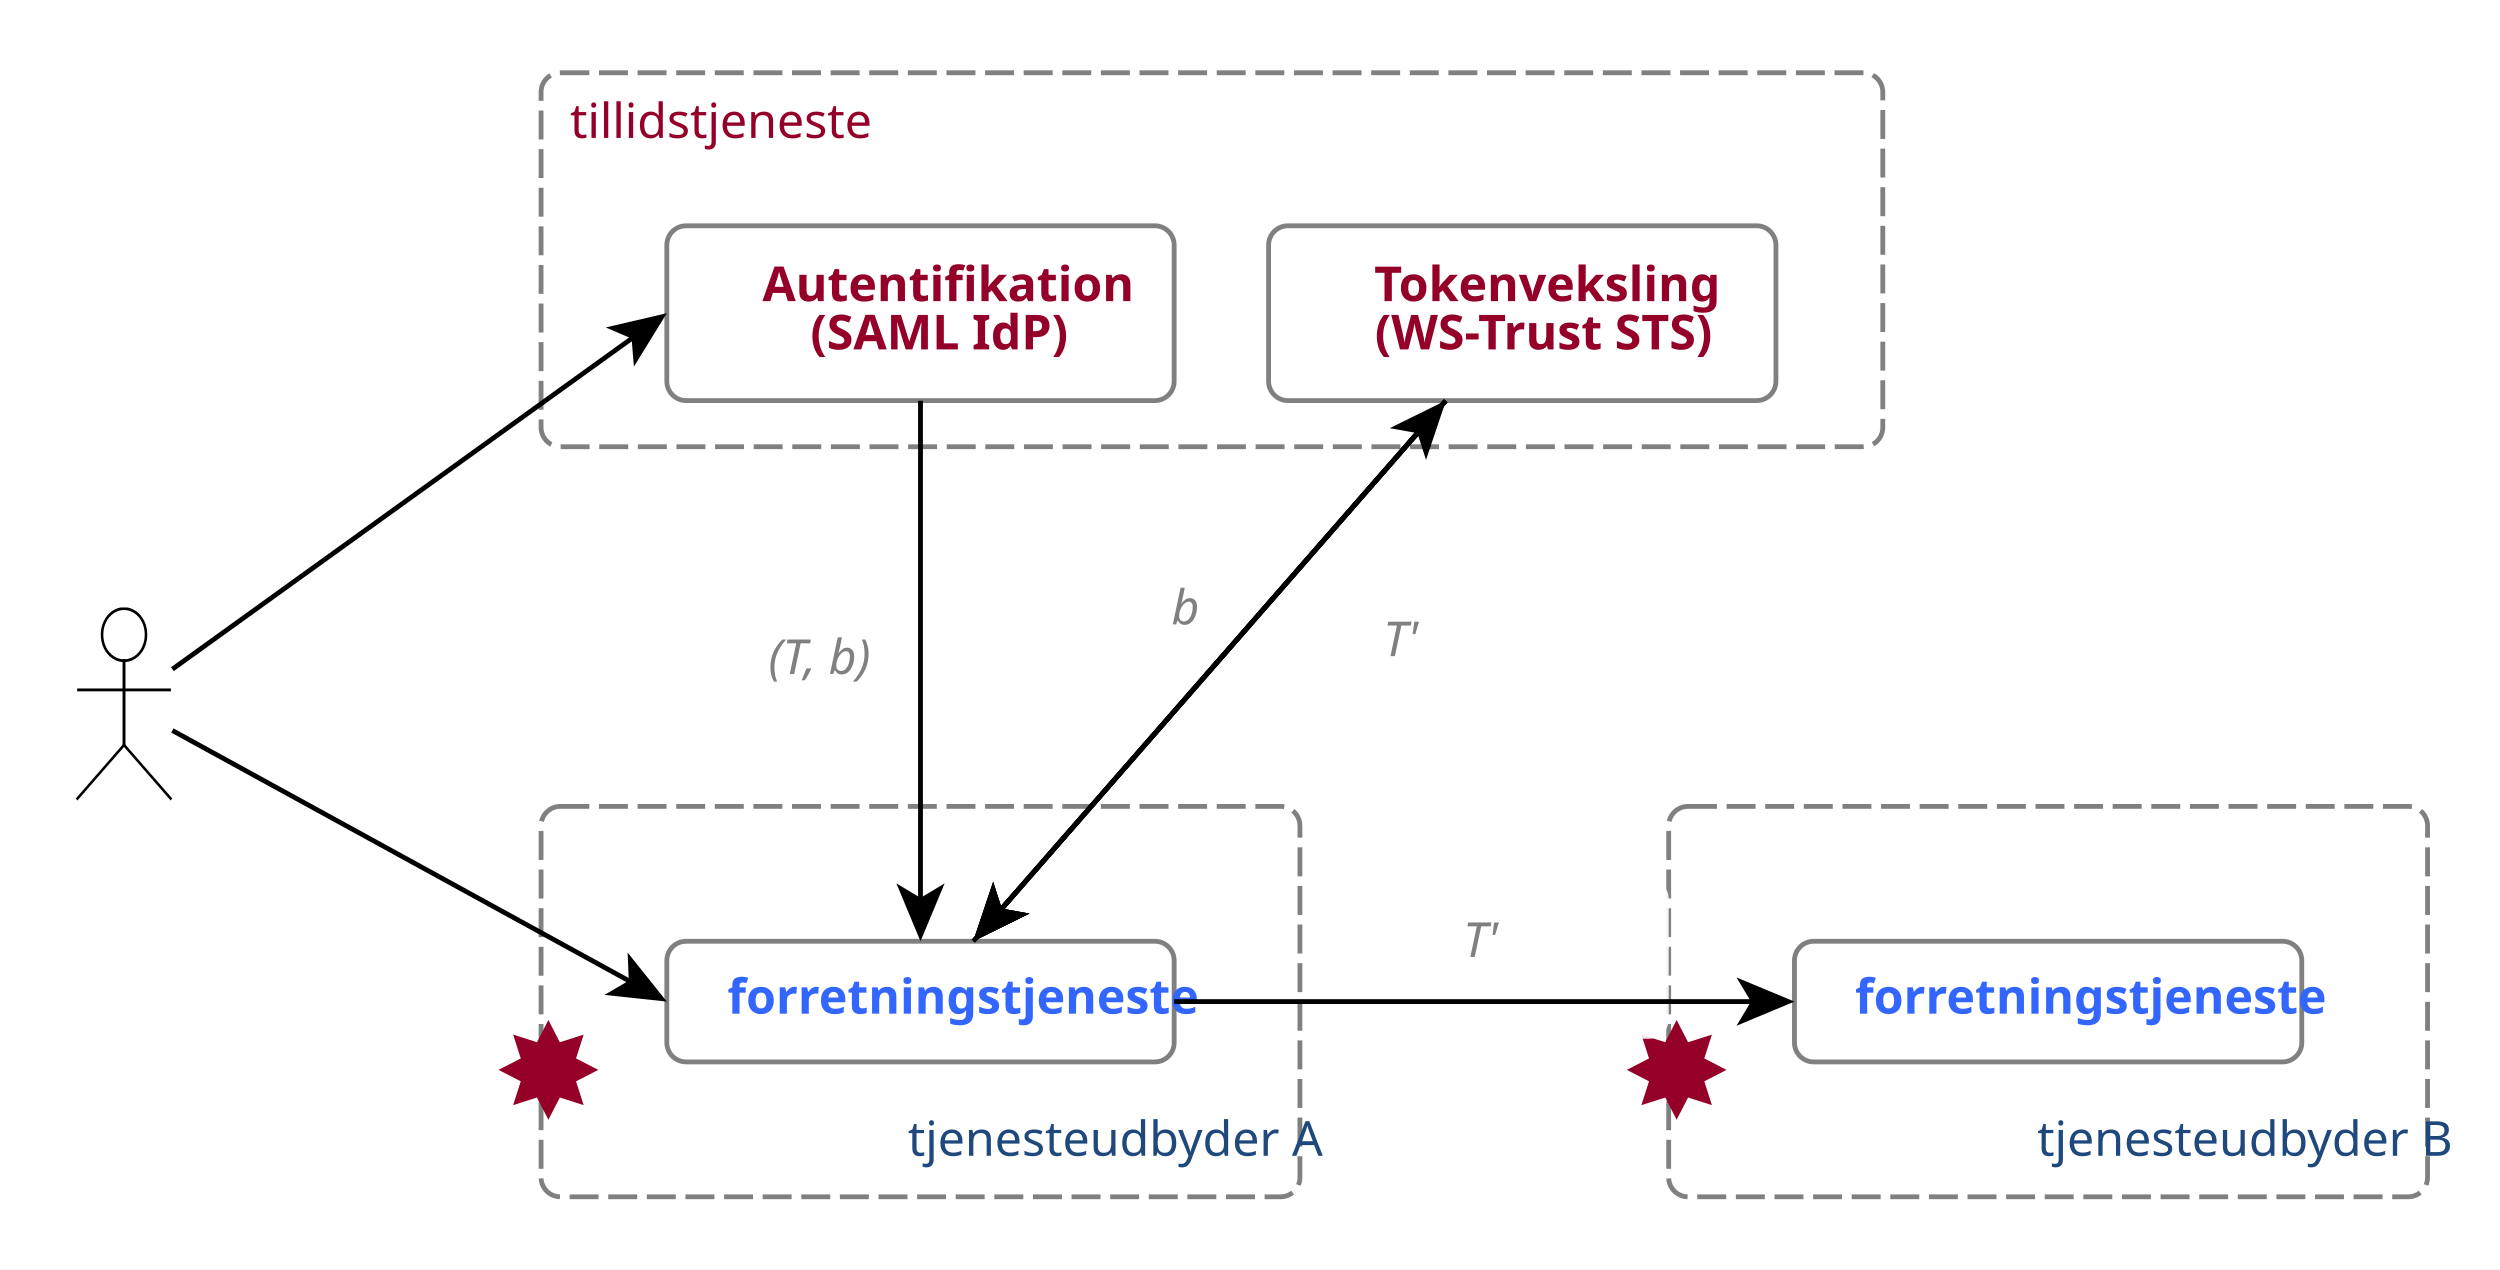
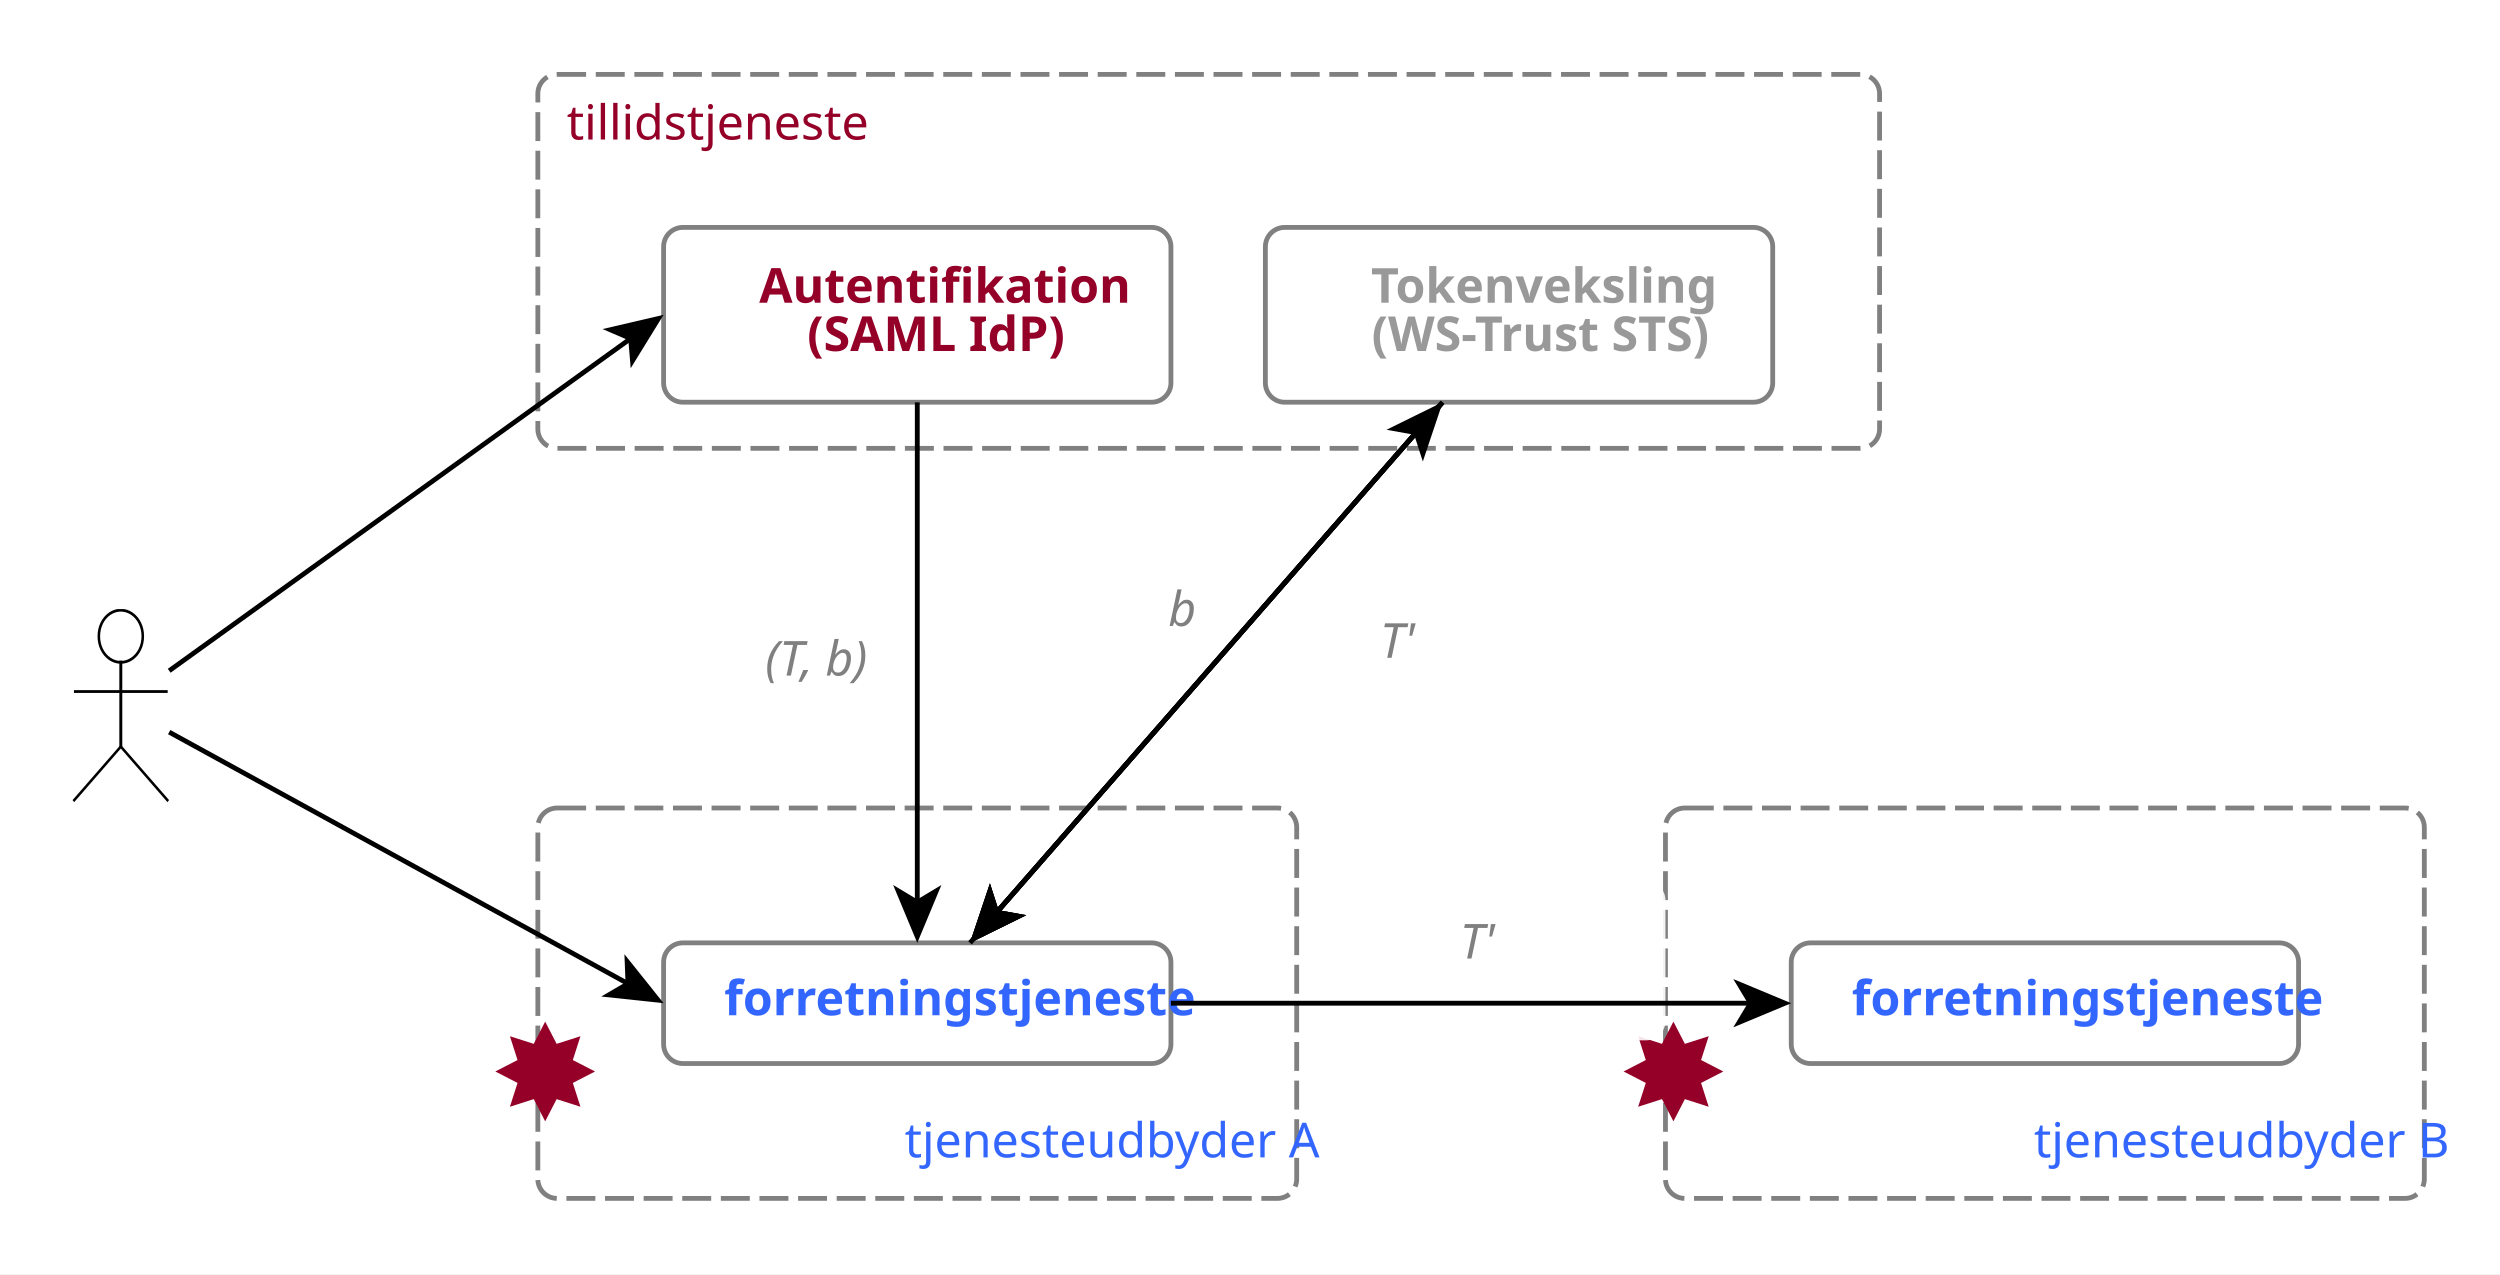
- <svg xmlns="http://www.w3.org/2000/svg" fill-opacity="1" color-rendering="auto" color-interpolation="auto" text-rendering="auto" stroke="black" stroke-linecap="square" width="518" stroke-miterlimit="10" shape-rendering="auto" stroke-opacity="1" fill="black" stroke-dasharray="none" font-weight="normal" stroke-width="1" height="263" font-family="'Dialog'" font-style="normal" stroke-linejoin="miter" font-size="12px" stroke-dashoffset="0" image-rendering="auto">
+ <svg xmlns="http://www.w3.org/2000/svg" fill-opacity="1" color-rendering="auto" color-interpolation="auto" text-rendering="auto" stroke="black" stroke-linecap="square" width="518" stroke-miterlimit="10" shape-rendering="auto" stroke-opacity="1" fill="black" stroke-dasharray="none" font-weight="normal" stroke-width="1" height="264" font-family="'Dialog'" font-style="normal" stroke-linejoin="miter" font-size="12px" stroke-dashoffset="0" image-rendering="auto">
  <defs id="genericDefs" />
  <g>
-     <g fill="white" text-rendering="geometricPrecision" shape-rendering="geometricPrecision" transform="translate(19,162)" stroke="white">
-       <rect x="-19" width="518" height="263" y="-162" clip-path="url(#clipPath2)" stroke="none" />
+     <g fill="white" text-rendering="geometricPrecision" shape-rendering="geometricPrecision" transform="translate(-10,1)" stroke="white">
+       <rect x="10" width="518" height="264" y="-1" clip-path="url(#clipPath2)" stroke="none" />
    </g>
-     <g stroke-linecap="butt" transform="matrix(1,0,0,1,19,162)" fill="gray" text-rendering="geometricPrecision" shape-rendering="geometricPrecision" stroke-dasharray="6,2" stroke="gray" stroke-miterlimit="1.45">
-       <rect x="93.108" y="5.085" clip-path="url(#clipPath2)" fill="none" width="157.235" rx="4" ry="4" height="80.889" />
+     <g stroke-linecap="butt" transform="matrix(1,0,0,1,-10,1)" fill="gray" text-rendering="geometricPrecision" shape-rendering="geometricPrecision" stroke-dasharray="6,2" stroke="gray" stroke-miterlimit="1.45">
+       <rect x="121.441" y="166.419" clip-path="url(#clipPath2)" fill="none" width="157.235" rx="4" ry="4" height="80.889" />
    </g>
-     <g stroke-linecap="butt" font-size="10px" transform="matrix(1,0,0,1,19,162)" fill="rgb(31,73,125)" text-rendering="geometricPrecision" font-family="'Calibri'" shape-rendering="geometricPrecision" stroke="rgb(31,73,125)" stroke-miterlimit="1.45">
-       <text x="169.109" xml:space="preserve" y="77.474" clip-path="url(#clipPath2)" stroke="none">tjenesteudbyder A</text>
+     <g stroke-linecap="butt" font-size="10px" transform="matrix(1,0,0,1,-10,1)" fill="rgb(51,102,255)" text-rendering="geometricPrecision" font-family="'Calibri'" shape-rendering="geometricPrecision" stroke="rgb(51,102,255)" stroke-miterlimit="1.45">
+       <text x="197.442" xml:space="preserve" y="238.807" clip-path="url(#clipPath2)" stroke="none">tjenesteudbyder A</text>
    </g>
-     <g stroke-linecap="butt" transform="matrix(1,0,0,1,19,162)" fill="gray" text-rendering="geometricPrecision" shape-rendering="geometricPrecision" stroke="gray" stroke-miterlimit="1.45">
-       <rect x="119.166" y="33.03" clip-path="url(#clipPath2)" fill="none" width="105.12" rx="4" ry="4" height="25" />
+     <g stroke-linecap="butt" transform="matrix(1,0,0,1,-10,1)" fill="gray" text-rendering="geometricPrecision" shape-rendering="geometricPrecision" stroke="gray" stroke-miterlimit="1.45">
+       <rect x="147.499" y="194.363" clip-path="url(#clipPath2)" fill="none" width="105.12" rx="4" ry="4" height="25" />
    </g>
-     <g stroke-linecap="butt" font-size="10px" transform="matrix(1,0,0,1,19,162)" fill="rgb(51,102,255)" text-rendering="geometricPrecision" font-family="'Calibri'" shape-rendering="geometricPrecision" stroke="rgb(51,102,255)" font-weight="bold" stroke-miterlimit="1.45">
-       <text x="131.718" xml:space="preserve" y="48.03" clip-path="url(#clipPath2)" stroke="none">forretningstjeneste</text>
+     <g stroke-linecap="butt" font-size="10px" transform="matrix(1,0,0,1,-10,1)" fill="rgb(51,102,255)" text-rendering="geometricPrecision" font-family="'Calibri'" shape-rendering="geometricPrecision" stroke="rgb(51,102,255)" font-weight="bold" stroke-miterlimit="1.45">
+       <text x="160.052" xml:space="preserve" y="209.363" clip-path="url(#clipPath2)" stroke="none">forretningstjeneste</text>
    </g>
-     <g text-rendering="geometricPrecision" shape-rendering="geometricPrecision" transform="matrix(0.4914,0,0,0.5809,15.6249,125.8668)">
+     <g text-rendering="geometricPrecision" shape-rendering="geometricPrecision" transform="matrix(0.4914,0,0,0.5809,14.9582,126.2002)">
      <g clip-path="url(#clipPath3)">
        <svg opacity="1" writing-mode="lr-tb" stop-color="rgb(0, 0, 0)" shape-rendering="auto" glyph-orientation-horizontal="0deg" color-profile="auto" lighting-color="rgb(255, 255, 255)" color="rgb(0, 0, 0)" font-weight="400" alignment-baseline="auto" font-style="normal" version="1.0" color-interpolation-filters="linearrgb" text-anchor="start" stroke-linecap="butt" color-interpolation="srgb" font-variant="normal" word-spacing="normal" fill-opacity="1" text-rendering="auto" clip-path="none" text-decoration="none" letter-spacing="normal" glyph-orientation-vertical="auto" display="inline" font-size-adjust="none" overflow="hidden" fill="rgb(0, 0, 0)" font-stretch="normal" stroke-dasharray="none" id="svg1.svg2" stroke-miterlimit="4" stop-opacity="1" color-rendering="auto" font-size="12" pointer-events="visiblepainted" mask="none" direction="ltr" baseline-shift="baseline" enable-background="accumulate" fill-rule="nonzero" image-rendering="auto" stroke-dashoffset="0" marker-end="none" width="41" clip="auto" cursor="auto" stroke="none" filter="none" visibility="visible" kerning="auto" stroke-width="1" font-family="&quot;Arial&quot;,&quot;Helvetica&quot;,sans-serif" flood-opacity="1" clip-rule="nonzero" src="none" height="68.997" unicode-bidi="normal" stroke-linejoin="miter" stroke-opacity="1" flood-color="rgb(0, 0, 0)" dominant-baseline="auto" marker-start="none" marker-mid="none">
          <defs id="svg1.defs4">
            <clipPath clipPathUnits="userSpaceOnUse" id="clipPath1">
-               <path d="M0 0 L518 0 L518 263 L0 263 L0 0 Z" />
+               <path d="M0 0 L518 0 L518 264 L0 264 L0 0 Z" />
            </clipPath>
            <clipPath clipPathUnits="userSpaceOnUse" id="clipPath2">
-               <path d="M-19 -162 L499 -162 L499 101 L-19 101 L-19 -162 Z" />
+               <path d="M10 -1 L528 -1 L528 263 L10 263 L10 -1 Z" />
            </clipPath>
            <clipPath clipPathUnits="userSpaceOnUse" id="clipPath3">
-               <path d="M-31.794 -216.667 L1022.26 -216.667 L1022.26 236.061 L-31.794 236.061 L-31.794 -216.667 Z" />
+               <path d="M-30.438 -217.241 L1023.616 -217.241 L1023.616 237.208 L-30.438 237.208 L-30.438 -217.241 Z" />
            </clipPath>
          </defs>
          <g id="svg1.layer1" transform="translate(-29.5,-42.95948)">
            <a id="svg1.a3142" transform="matrix(1.087391,0,0,1,-4.4742,0)">
              <path transform="translate(11.58689,5.290899)" style="fill:none;fill-rule:evenodd;stroke:#000000;stroke-width:1px;stroke-linecap:butt;stroke-linejoin:miter;stroke-opacity:1" id="svg1.path2160" d="M 47.029 47.37 A 8.52 9.201 0 1 1  29.99,47.37 A 8.52 9.201 0 1 1  47.029 47.37 z" />
            </a>
            <path style="fill:none" d="M 47.711 48.392 A 3.749 0 0 1 1  40.213,48.392 A 3.749 0 0 1 1  47.711 48.392 z" id="svg1.path3134" />
            <path style="fill:none;fill-rule:evenodd;stroke:#000000;stroke-width:1.243px;stroke-linecap:butt;stroke-linejoin:miter;stroke-opacity:1" d="M 50,61.337 C 50,91.363 50,92.248 50,92.248" id="svg1.path3136" />
            <path style="fill:none;fill-rule:evenodd;stroke:#000000;stroke-width:1px;stroke-linecap:butt;stroke-linejoin:miter;stroke-opacity:1" d="M 69.761,72.362 C 69.761,72.362 69.761,72.362 50.239,72.362 C 30.239,72.362 30.239,72.362 30.239,72.362 L 30.239,72.362" id="svg1.path3138" />
            <path style="fill:none;fill-rule:evenodd;stroke:#000000;stroke-width:1px;stroke-linecap:butt;stroke-linejoin:miter;stroke-opacity:1" d="M 30,111.457 C 30,111.457 30,111.457 50,92.014 C 70,111.457 70,111.457 70,111.457" id="svg1.path3140" />
          </g>
        </svg>
      </g>
    </g>
-     <g stroke-linecap="butt" transform="matrix(1,0,0,1,19,162)" fill="gray" text-rendering="geometricPrecision" shape-rendering="geometricPrecision" stroke-dasharray="6,2" stroke="gray" stroke-miterlimit="1.45">
-       <rect x="326.752" y="5.085" clip-path="url(#clipPath2)" fill="none" width="157.235" rx="4" ry="4" height="80.889" />
+     <g stroke-linecap="butt" transform="matrix(1,0,0,1,-10,1)" fill="gray" text-rendering="geometricPrecision" shape-rendering="geometricPrecision" stroke-dasharray="6,2" stroke="gray" stroke-miterlimit="1.45">
+       <rect x="355.085" y="166.419" clip-path="url(#clipPath2)" fill="none" width="157.235" rx="4" ry="4" height="80.889" />
    </g>
-     <g stroke-linecap="butt" font-size="10px" transform="matrix(1,0,0,1,19,162)" fill="rgb(31,73,125)" text-rendering="geometricPrecision" font-family="'Calibri'" shape-rendering="geometricPrecision" stroke="rgb(31,73,125)" stroke-miterlimit="1.45">
-       <text x="403.099" xml:space="preserve" y="77.474" clip-path="url(#clipPath2)" stroke="none">tjenesteudbyder B</text>
+     <g stroke-linecap="butt" font-size="10px" transform="matrix(1,0,0,1,-10,1)" fill="rgb(51,102,255)" text-rendering="geometricPrecision" font-family="'Calibri'" shape-rendering="geometricPrecision" stroke="rgb(51,102,255)" stroke-miterlimit="1.45">
+       <text x="431.432" xml:space="preserve" y="238.807" clip-path="url(#clipPath2)" stroke="none">tjenesteudbyder B</text>
    </g>
-     <g stroke-linecap="butt" transform="matrix(1,0,0,1,19,162)" fill="gray" text-rendering="geometricPrecision" shape-rendering="geometricPrecision" stroke="gray" stroke-miterlimit="1.45">
-       <rect x="352.81" y="33.03" clip-path="url(#clipPath2)" fill="none" width="105.12" rx="4" ry="4" height="25" />
+     <g stroke-linecap="butt" transform="matrix(1,0,0,1,-10,1)" fill="gray" text-rendering="geometricPrecision" shape-rendering="geometricPrecision" stroke="gray" stroke-miterlimit="1.45">
+       <rect x="381.143" y="194.363" clip-path="url(#clipPath2)" fill="none" width="105.12" rx="4" ry="4" height="25" />
    </g>
-     <g stroke-linecap="butt" font-size="10px" transform="matrix(1,0,0,1,19,162)" fill="rgb(51,102,255)" text-rendering="geometricPrecision" font-family="'Calibri'" shape-rendering="geometricPrecision" stroke="rgb(51,102,255)" font-weight="bold" stroke-miterlimit="1.45">
-       <text x="365.362" xml:space="preserve" y="48.03" clip-path="url(#clipPath2)" stroke="none">forretningstjeneste</text>
+     <g stroke-linecap="butt" font-size="10px" transform="matrix(1,0,0,1,-10,1)" fill="rgb(51,102,255)" text-rendering="geometricPrecision" font-family="'Calibri'" shape-rendering="geometricPrecision" stroke="rgb(51,102,255)" font-weight="bold" stroke-miterlimit="1.45">
+       <text x="393.695" xml:space="preserve" y="209.363" clip-path="url(#clipPath2)" stroke="none">forretningstjeneste</text>
    </g>
-     <g fill="rgb(148,0,39)" text-rendering="geometricPrecision" shape-rendering="geometricPrecision" transform="matrix(1,0,0,1,19,162)" stroke="rgb(148,0,39)">
-       <path d="M94.627 70.011 L97 65.406 L101.933 66.985 L100.355 62.051 L104.96 59.679 L100.355 57.306 L101.933 52.373 L97 53.951 L94.627 49.346 L92.255 53.951 L87.322 52.373 L88.9 57.306 L84.295 59.679 L88.9 62.051 L87.322 66.985 L92.255 65.406 Z" fill-rule="evenodd" clip-path="url(#clipPath2)" stroke="none" />
-       <path d="M328.401 70.011 L330.773 65.406 L335.707 66.985 L334.128 62.051 L338.733 59.679 L334.128 57.306 L335.707 52.373 L330.773 53.951 L328.401 49.346 L326.029 53.951 L321.095 52.373 L322.673 57.306 L318.069 59.679 L322.673 62.051 L321.095 66.985 L326.029 65.406 Z" clip-path="url(#clipPath2)" fill-rule="evenodd" stroke="none" />
+     <g fill="rgb(148,0,39)" text-rendering="geometricPrecision" shape-rendering="geometricPrecision" transform="matrix(1,0,0,1,-10,1)" stroke="rgb(148,0,39)">
+       <path d="M122.961 231.344 L125.333 226.739 L130.267 228.318 L128.688 223.384 L133.293 221.012 L128.688 218.64 L130.267 213.706 L125.333 215.285 L122.961 210.68 L120.588 215.285 L115.655 213.706 L117.233 218.64 L112.629 221.012 L117.233 223.384 L115.655 228.318 L120.588 226.739 Z" fill-rule="evenodd" clip-path="url(#clipPath2)" stroke="none" />
+       <path d="M356.734 231.344 L359.106 226.739 L364.04 228.318 L362.462 223.384 L367.066 221.012 L362.462 218.64 L364.04 213.706 L359.106 215.285 L356.734 210.68 L354.362 215.285 L349.428 213.706 L351.007 218.64 L346.402 221.012 L351.007 223.384 L349.428 228.318 L354.362 226.739 Z" clip-path="url(#clipPath2)" fill-rule="evenodd" stroke="none" />
    </g>
-     <g stroke-linecap="butt" transform="matrix(1,0,0,1,19,162)" fill="gray" text-rendering="geometricPrecision" shape-rendering="geometricPrecision" stroke-dasharray="6,2" stroke="gray" stroke-miterlimit="1.45">
-       <rect x="93.108" y="-146.921" clip-path="url(#clipPath2)" fill="none" width="278.007" rx="4" ry="4" height="77.481" />
+     <g stroke-linecap="butt" transform="matrix(1,0,0,1,-10,1)" fill="gray" text-rendering="geometricPrecision" shape-rendering="geometricPrecision" stroke-dasharray="6,2" stroke="gray" stroke-miterlimit="1.45">
+       <rect x="121.441" y="14.413" clip-path="url(#clipPath2)" fill="none" width="278.007" rx="4" ry="4" height="77.481" />
    </g>
-     <g stroke-linecap="butt" font-size="10px" transform="matrix(1,0,0,1,19,162)" fill="rgb(148,0,39)" text-rendering="geometricPrecision" font-family="'Calibri'" shape-rendering="geometricPrecision" stroke="rgb(148,0,39)" stroke-miterlimit="1.45">
-       <text x="99.108" xml:space="preserve" y="-133.421" clip-path="url(#clipPath2)" stroke="none">tillidstjeneste </text>
+     <g stroke-linecap="butt" font-size="10px" transform="matrix(1,0,0,1,-10,1)" fill="rgb(148,0,39)" text-rendering="geometricPrecision" font-family="'Calibri'" shape-rendering="geometricPrecision" stroke="rgb(148,0,39)" stroke-miterlimit="1.45">
+       <text x="127.441" xml:space="preserve" y="27.913" clip-path="url(#clipPath2)" stroke="none">tillidstjeneste </text>
    </g>
-     <g fill="white" text-rendering="geometricPrecision" shape-rendering="geometricPrecision" transform="matrix(1,0,0,1,19,162)" stroke="white">
-       <rect x="119.166" y="-115.217" clip-path="url(#clipPath2)" width="105.12" rx="4" ry="4" height="36.219" stroke="none" />
+     <g fill="white" text-rendering="geometricPrecision" shape-rendering="geometricPrecision" transform="matrix(1,0,0,1,-10,1)" stroke="white">
+       <rect x="147.499" y="46.117" clip-path="url(#clipPath2)" width="105.12" rx="4" ry="4" height="36.219" stroke="none" />
    </g>
-     <g stroke-linecap="butt" transform="matrix(1,0,0,1,19,162)" fill="gray" text-rendering="geometricPrecision" shape-rendering="geometricPrecision" stroke="gray" stroke-miterlimit="1.45">
-       <rect x="119.166" y="-115.217" clip-path="url(#clipPath2)" fill="none" width="105.12" rx="4" ry="4" height="36.219" />
+     <g stroke-linecap="butt" transform="matrix(1,0,0,1,-10,1)" fill="gray" text-rendering="geometricPrecision" shape-rendering="geometricPrecision" stroke="gray" stroke-miterlimit="1.45">
+       <rect x="147.499" y="46.117" clip-path="url(#clipPath2)" fill="none" width="105.12" rx="4" ry="4" height="36.219" />
    </g>
-     <g stroke-linecap="butt" font-size="10px" transform="matrix(1,0,0,1,19,162)" fill="rgb(148,0,39)" text-rendering="geometricPrecision" font-family="'Calibri'" shape-rendering="geometricPrecision" stroke="rgb(148,0,39)" font-weight="bold" stroke-miterlimit="1.45">
-       <text x="138.976" xml:space="preserve" y="-99.607" clip-path="url(#clipPath2)" stroke="none">Autentifikation </text>
-       <text x="148.925" xml:space="preserve" y="-89.607" clip-path="url(#clipPath2)" stroke="none">(SAML IdP)</text>
+     <g stroke-linecap="butt" font-size="10px" transform="matrix(1,0,0,1,-10,1)" fill="rgb(148,0,39)" text-rendering="geometricPrecision" font-family="'Calibri'" shape-rendering="geometricPrecision" stroke="rgb(148,0,39)" font-weight="bold" stroke-miterlimit="1.45">
+       <text x="167.31" xml:space="preserve" y="61.726" clip-path="url(#clipPath2)" stroke="none">Autentifikation </text>
+       <text x="177.259" xml:space="preserve" y="71.726" clip-path="url(#clipPath2)" stroke="none">(SAML IdP)</text>
    </g>
-     <g fill="white" text-rendering="geometricPrecision" shape-rendering="geometricPrecision" transform="matrix(1,0,0,1,19,162)" stroke="white">
-       <rect x="243.853" y="-115.217" clip-path="url(#clipPath2)" width="105.12" rx="4" ry="4" height="36.219" stroke="none" />
+     <g fill="white" text-rendering="geometricPrecision" shape-rendering="geometricPrecision" transform="matrix(1,0,0,1,-10,1)" stroke="white">
+       <rect x="272.186" y="46.117" clip-path="url(#clipPath2)" width="105.12" rx="4" ry="4" height="36.219" stroke="none" />
    </g>
-     <g stroke-linecap="butt" transform="matrix(1,0,0,1,19,162)" fill="gray" text-rendering="geometricPrecision" shape-rendering="geometricPrecision" stroke="gray" stroke-miterlimit="1.45">
-       <rect x="243.853" y="-115.217" clip-path="url(#clipPath2)" fill="none" width="105.12" rx="4" ry="4" height="36.219" />
+     <g stroke-linecap="butt" transform="matrix(1,0,0,1,-10,1)" fill="gray" text-rendering="geometricPrecision" shape-rendering="geometricPrecision" stroke="gray" stroke-miterlimit="1.45">
+       <rect x="272.186" y="46.117" clip-path="url(#clipPath2)" fill="none" width="105.12" rx="4" ry="4" height="36.219" />
    </g>
-     <g stroke-linecap="butt" font-size="10px" transform="matrix(1,0,0,1,19,162)" fill="rgb(148,0,39)" text-rendering="geometricPrecision" font-family="'Calibri'" shape-rendering="geometricPrecision" stroke="rgb(148,0,39)" font-weight="bold" stroke-miterlimit="1.45">
-       <text x="265.731" xml:space="preserve" y="-99.607" clip-path="url(#clipPath2)" stroke="none">Tokenveksling </text>
-       <text x="265.875" xml:space="preserve" y="-89.607" clip-path="url(#clipPath2)" stroke="none">(WS-Trust STS)</text>
+     <g stroke-linecap="butt" font-size="10px" transform="matrix(1,0,0,1,-10,1)" fill="rgb(153,153,153)" text-rendering="geometricPrecision" font-family="'Calibri'" shape-rendering="geometricPrecision" stroke="rgb(153,153,153)" font-weight="bold" stroke-miterlimit="1.45">
+       <text x="294.065" xml:space="preserve" y="61.726" clip-path="url(#clipPath2)" stroke="none">Tokenveksling </text>
+       <text x="294.209" xml:space="preserve" y="71.726" clip-path="url(#clipPath2)" stroke="none">(WS-Trust STS)</text>
    </g>
-     <g transform="matrix(1,0,0,1,19,162)" fill-opacity="0.902" fill="rgb(255,255,255)" text-rendering="geometricPrecision" shape-rendering="geometricPrecision" stroke="rgb(255,255,255)" stroke-opacity="0.902">
-       <rect x="119.166" y="-42.781" clip-path="url(#clipPath2)" width="66" rx="4" ry="4" height="33" stroke="none" />
+     <g transform="matrix(1,0,0,1,-10,1)" fill-opacity="0.902" fill="rgb(255,255,255)" text-rendering="geometricPrecision" shape-rendering="geometricPrecision" stroke="rgb(255,255,255)" stroke-opacity="0.902">
+       <rect x="147.499" y="118.552" clip-path="url(#clipPath2)" width="66" rx="4" ry="4" height="33" stroke="none" />
    </g>
-     <g stroke-linecap="butt" font-size="10px" transform="matrix(1,0,0,1,19,162)" fill="gray" text-rendering="geometricPrecision" shape-rendering="geometricPrecision" font-style="italic" stroke="gray" stroke-miterlimit="1.45">
-       <text x="140.222" xml:space="preserve" y="-22.353" clip-path="url(#clipPath2)" stroke="none">(T, b)</text>
+     <g stroke-linecap="butt" font-size="10px" transform="matrix(1,0,0,1,-10,1)" fill="gray" text-rendering="geometricPrecision" shape-rendering="geometricPrecision" font-style="italic" stroke="gray" stroke-miterlimit="1.45">
+       <text x="168.556" xml:space="preserve" y="138.98" clip-path="url(#clipPath2)" stroke="none">(T, b)</text>
    </g>
-     <g transform="matrix(1,0,0,1,19,162)" fill-opacity="0.902" fill="rgb(255,255,255)" text-rendering="geometricPrecision" shape-rendering="geometricPrecision" stroke="rgb(255,255,255)" stroke-opacity="0.902">
-       <rect x="199.112" y="-48.677" clip-path="url(#clipPath2)" width="66" rx="4" ry="4" height="33" stroke="none" />
+     <g transform="matrix(1,0,0,1,-10,1)" fill-opacity="0.902" fill="rgb(255,255,255)" text-rendering="geometricPrecision" shape-rendering="geometricPrecision" stroke="rgb(255,255,255)" stroke-opacity="0.902">
+       <rect x="227.445" y="112.656" clip-path="url(#clipPath2)" width="66" rx="4" ry="4" height="33" stroke="none" />
    </g>
-     <g stroke-linecap="butt" font-size="10px" transform="matrix(1,0,0,1,19,162)" fill="gray" text-rendering="geometricPrecision" shape-rendering="geometricPrecision" font-style="italic" stroke="gray" stroke-miterlimit="1.45">
-       <text x="223.727" xml:space="preserve" y="-32.623" clip-path="url(#clipPath2)" stroke="none">b</text>
+     <g stroke-linecap="butt" font-size="10px" transform="matrix(1,0,0,1,-10,1)" fill="gray" text-rendering="geometricPrecision" shape-rendering="geometricPrecision" font-style="italic" stroke="gray" stroke-miterlimit="1.45">
+       <text x="252.061" xml:space="preserve" y="128.71" clip-path="url(#clipPath2)" stroke="none">b</text>
    </g>
-     <g transform="matrix(1,0,0,1,19,162)" fill-opacity="0.902" fill="rgb(255,255,255)" text-rendering="geometricPrecision" shape-rendering="geometricPrecision" stroke="rgb(255,255,255)" stroke-opacity="0.902">
-       <rect x="238.598" y="-29.97" clip-path="url(#clipPath2)" width="66" rx="4" ry="4" height="33" stroke="none" />
+     <g transform="matrix(1,0,0,1,-10,1)" fill-opacity="0.902" fill="rgb(255,255,255)" text-rendering="geometricPrecision" shape-rendering="geometricPrecision" stroke="rgb(255,255,255)" stroke-opacity="0.902">
+       <rect x="266.931" y="131.363" clip-path="url(#clipPath2)" width="66" rx="4" ry="4" height="33" stroke="none" />
    </g>
-     <g stroke-linecap="butt" font-size="10px" transform="matrix(1,0,0,1,19,162)" fill="gray" text-rendering="geometricPrecision" shape-rendering="geometricPrecision" font-style="italic" stroke="gray" stroke-miterlimit="1.45">
-       <text x="267.589" xml:space="preserve" y="-26.042" clip-path="url(#clipPath2)" stroke="none">T'</text>
+     <g stroke-linecap="butt" font-size="10px" transform="matrix(1,0,0,1,-10,1)" fill="gray" text-rendering="geometricPrecision" shape-rendering="geometricPrecision" font-style="italic" stroke="gray" stroke-miterlimit="1.45">
+       <text x="295.922" xml:space="preserve" y="135.291" clip-path="url(#clipPath2)" stroke="none">T'</text>
    </g>
-     <g transform="matrix(1,0,0,1,19,162)" fill-opacity="0.902" fill="rgb(255,255,255)" text-rendering="geometricPrecision" shape-rendering="geometricPrecision" stroke="rgb(255,255,255)" stroke-opacity="0.902">
-       <rect x="260.752" y="20.219" clip-path="url(#clipPath2)" width="66" rx="4" ry="4" height="33" stroke="none" />
+     <g transform="matrix(1,0,0,1,-10,1)" fill-opacity="0.902" fill="rgb(255,255,255)" text-rendering="geometricPrecision" shape-rendering="geometricPrecision" stroke="rgb(255,255,255)" stroke-opacity="0.902">
+       <rect x="289.085" y="181.552" clip-path="url(#clipPath2)" width="66" rx="4" ry="4" height="33" stroke="none" />
    </g>
-     <g stroke-linecap="butt" font-size="10px" transform="matrix(1,0,0,1,19,162)" fill="gray" text-rendering="geometricPrecision" shape-rendering="geometricPrecision" font-style="italic" stroke="gray" stroke-miterlimit="1.45">
-       <text x="284.14" xml:space="preserve" y="36.272" clip-path="url(#clipPath2)" stroke="none">T'</text>
+     <g stroke-linecap="butt" font-size="10px" transform="matrix(1,0,0,1,-10,1)" fill="gray" text-rendering="geometricPrecision" shape-rendering="geometricPrecision" font-style="italic" stroke="gray" stroke-miterlimit="1.45">
+       <text x="312.473" xml:space="preserve" y="197.606" clip-path="url(#clipPath2)" stroke="none">T'</text>
    </g>
-     <g text-rendering="geometricPrecision" stroke-miterlimit="1.45" shape-rendering="geometricPrecision" transform="matrix(1,0,0,1,19,162)" stroke-linecap="butt">
-       <path fill="none" d="M16.721 -10.638 L112.151 41.684" clip-path="url(#clipPath2)" />
-       <path d="M119.166 45.53 L111.047 35.376 L111.274 41.203 L106.24 44.145 Z" clip-path="url(#clipPath2)" stroke="none" />
-       <path fill="none" d="M224.29 45.53 L344.805 45.53" clip-path="url(#clipPath2)" />
-       <path d="M352.805 45.53 L340.805 40.53 L343.805 45.53 L340.805 50.53 Z" clip-path="url(#clipPath2)" stroke="none" />
-       <path fill="none" d="M16.721 -23.349 L112.674 -92.433" clip-path="url(#clipPath2)" />
-       <path d="M119.166 -97.107 L106.506 -94.153 L111.862 -91.849 L112.349 -86.038 Z" clip-path="url(#clipPath2)" stroke="none" />
-       <path fill="none" d="M171.726 -78.964 L171.726 25.038" clip-path="url(#clipPath2)" />
-       <path d="M171.726 33.038 L176.726 21.038 L171.726 24.038 L166.726 21.038 Z" clip-path="url(#clipPath2)" stroke="none" />
-       <path fill="none" d="M182.654 33.028 L275.344 -73.006" clip-path="url(#clipPath2)" />
-       <path d="M280.61 -79.029 L268.947 -73.285 L274.686 -72.253 L276.476 -66.704 Z" clip-path="url(#clipPath2)" stroke="none" />
-       <path fill="none" d="M280.553 -78.964 L187.911 27.015" clip-path="url(#clipPath2)" />
-       <path d="M182.645 33.038 L194.308 27.294 L188.569 26.262 L186.779 20.712 Z" clip-path="url(#clipPath2)" stroke="none" />
-       <path fill="none" d="M280.553 -78.964 L187.911 27.015" clip-path="url(#clipPath2)" />
-       <path d="M182.645 33.038 L194.308 27.294 L188.569 26.262 L186.779 20.712 Z" clip-path="url(#clipPath2)" stroke="none" />
-       <path fill="none" d="M280.553 -78.964 L187.911 27.015" clip-path="url(#clipPath2)" />
-       <path d="M182.645 33.038 L194.308 27.294 L188.569 26.262 L186.779 20.712 Z" clip-path="url(#clipPath2)" stroke="none" />
+     <g text-rendering="geometricPrecision" stroke-miterlimit="1.45" shape-rendering="geometricPrecision" transform="matrix(1,0,0,1,-10,1)" stroke-linecap="butt">
+       <path fill="none" d="M45.055 150.695 L140.484 203.017" clip-path="url(#clipPath2)" />
+       <path d="M147.499 206.863 L139.381 196.71 L139.607 202.536 L134.573 205.478 Z" clip-path="url(#clipPath2)" stroke="none" />
+       <path fill="none" d="M252.623 206.863 L373.138 206.863" clip-path="url(#clipPath2)" />
+       <path d="M381.138 206.863 L369.138 201.863 L372.138 206.863 L369.138 211.863 Z" clip-path="url(#clipPath2)" stroke="none" />
+       <path fill="none" d="M45.055 137.984 L141.007 68.9" clip-path="url(#clipPath2)" />
+       <path d="M147.499 64.226 L134.839 67.18 L140.195 69.485 L140.682 75.295 Z" clip-path="url(#clipPath2)" stroke="none" />
+       <path fill="none" d="M200.059 82.369 L200.059 186.371" clip-path="url(#clipPath2)" />
+       <path d="M200.059 194.371 L205.059 182.371 L200.059 185.371 L195.059 182.371 Z" clip-path="url(#clipPath2)" stroke="none" />
+       <path fill="none" d="M210.987 194.361 L303.678 88.327" clip-path="url(#clipPath2)" />
+       <path d="M308.943 82.304 L297.281 88.048 L303.02 89.08 L304.81 94.629 Z" clip-path="url(#clipPath2)" stroke="none" />
+       <path fill="none" d="M308.886 82.369 L216.244 188.348" clip-path="url(#clipPath2)" />
+       <path d="M210.979 194.371 L222.641 188.627 L216.902 187.595 L215.112 182.046 Z" clip-path="url(#clipPath2)" stroke="none" />
+       <path fill="none" d="M308.886 82.369 L216.244 188.348" clip-path="url(#clipPath2)" />
+       <path d="M210.979 194.371 L222.641 188.627 L216.902 187.595 L215.112 182.046 Z" clip-path="url(#clipPath2)" stroke="none" />
+       <path fill="none" d="M308.886 82.369 L216.244 188.348" clip-path="url(#clipPath2)" />
+       <path d="M210.979 194.371 L222.641 188.627 L216.902 187.595 L215.112 182.046 Z" clip-path="url(#clipPath2)" stroke="none" />
    </g>
  </g>
</svg>
